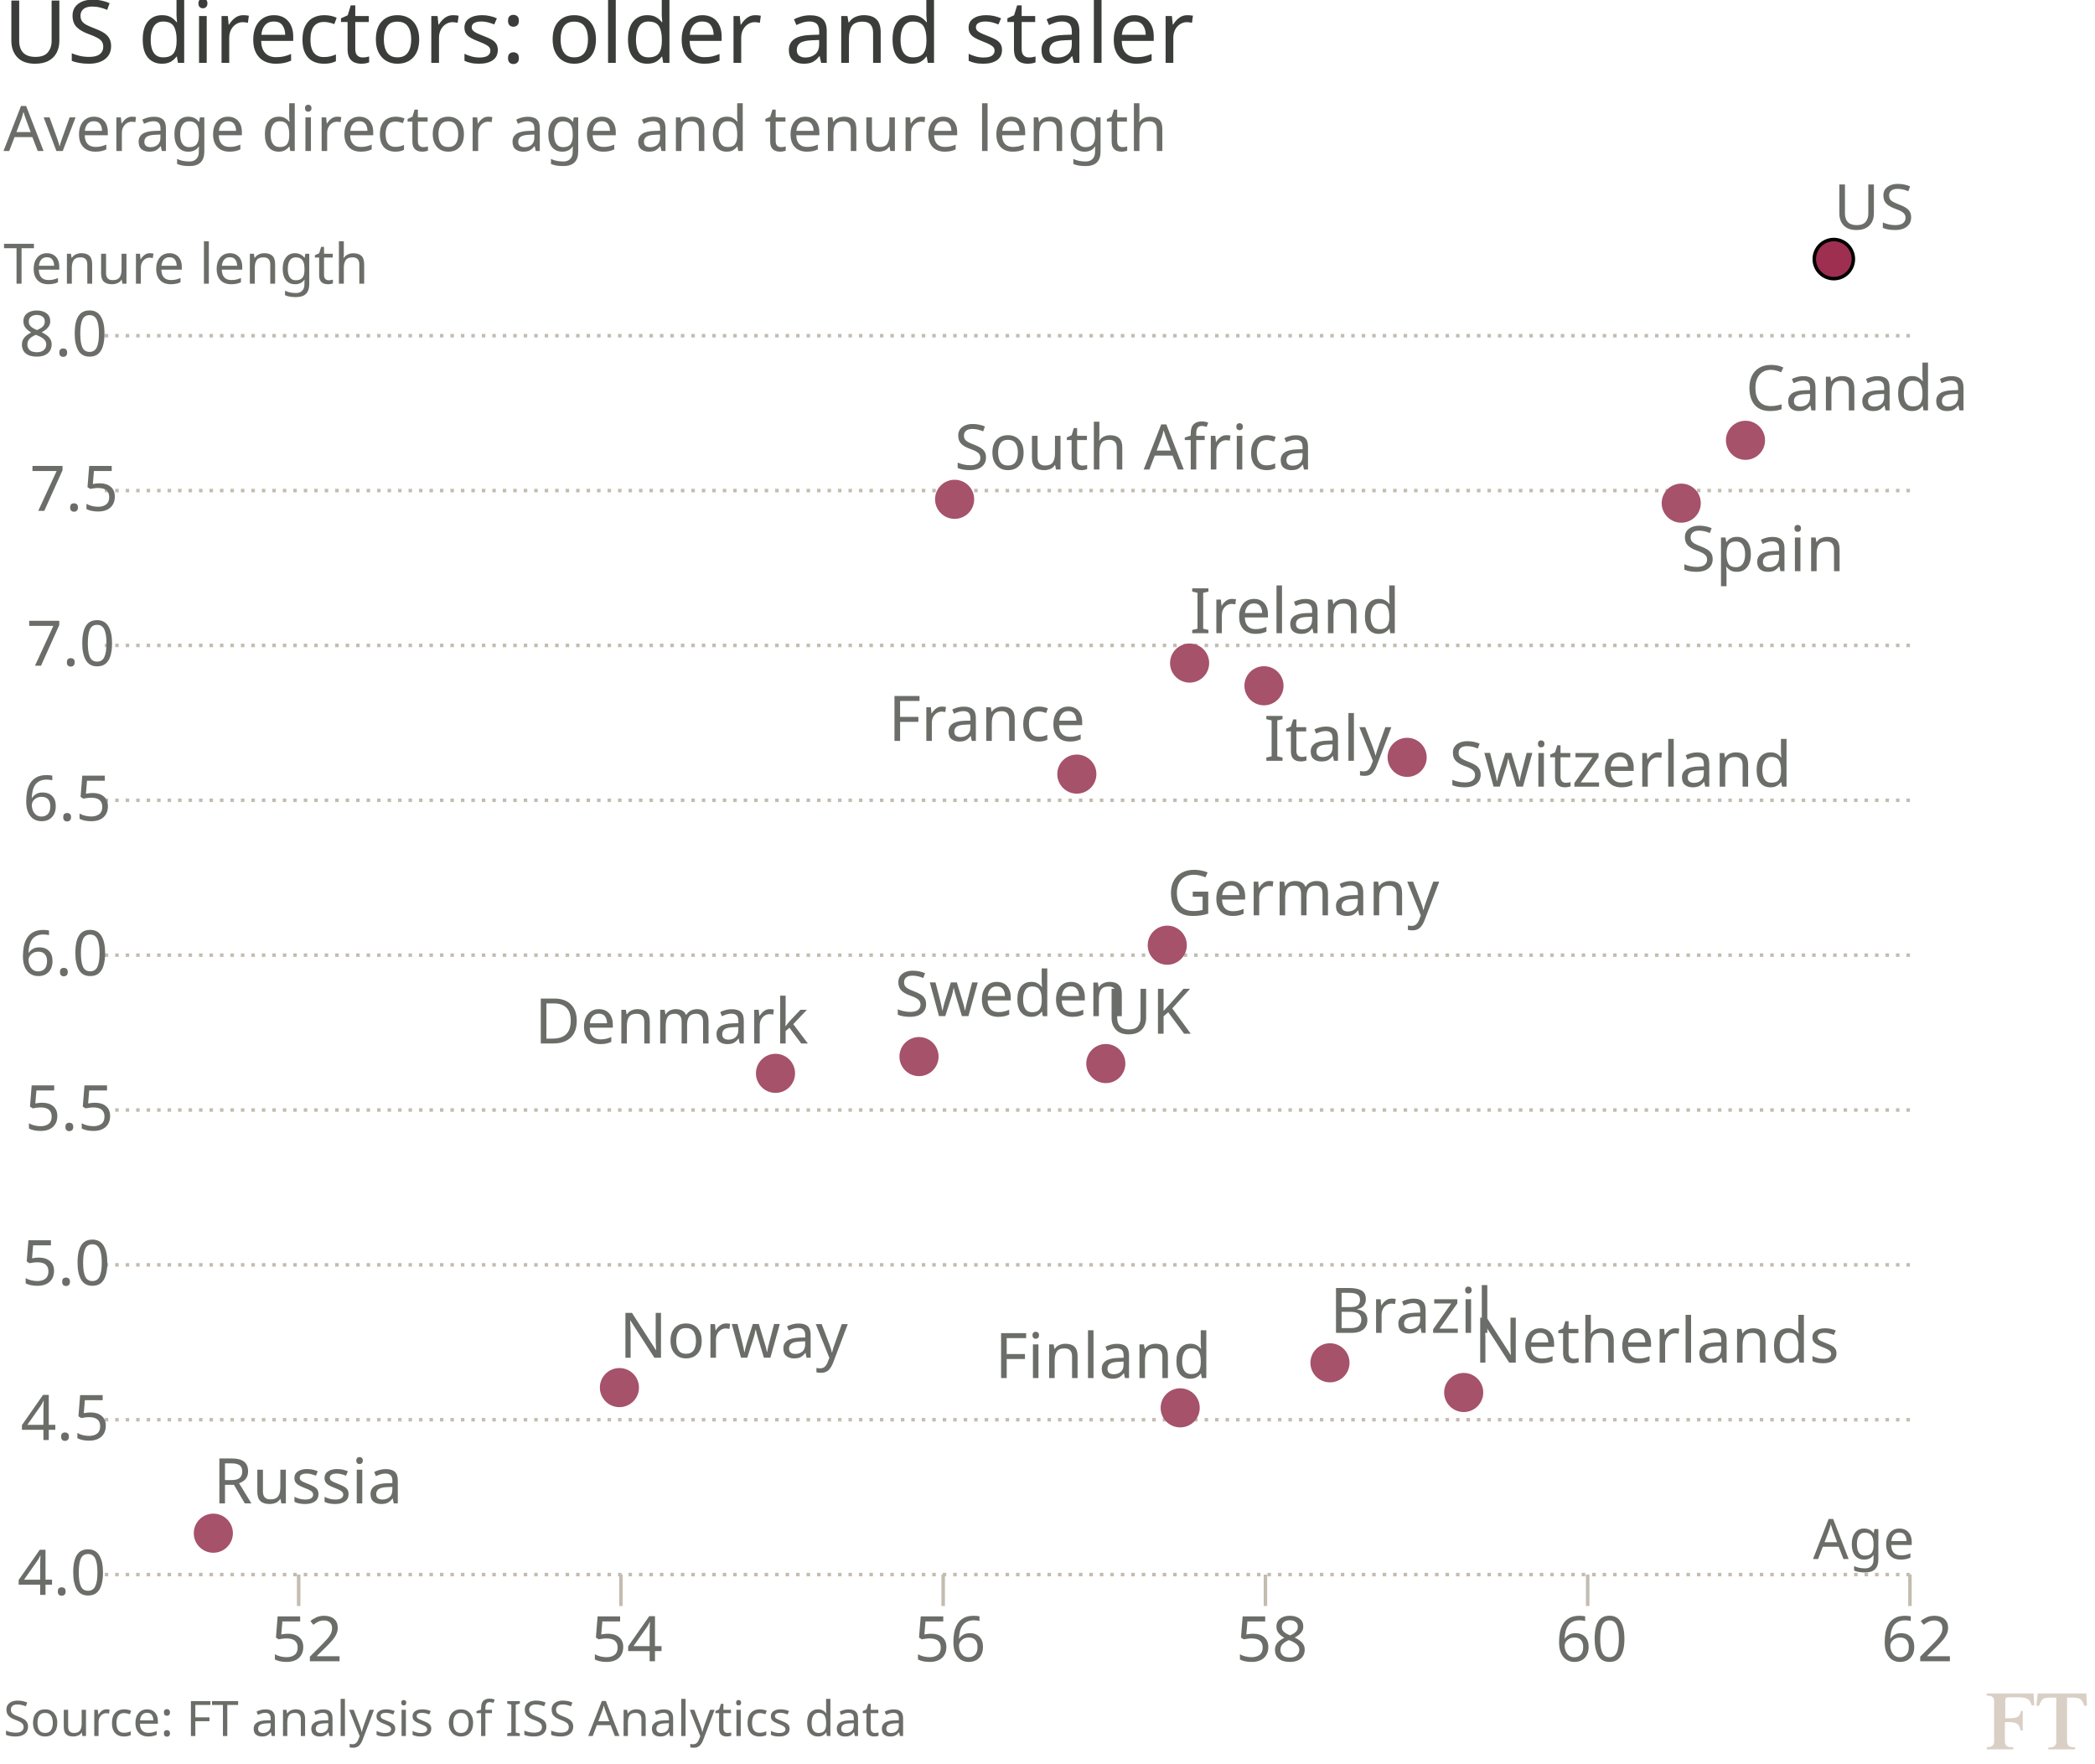
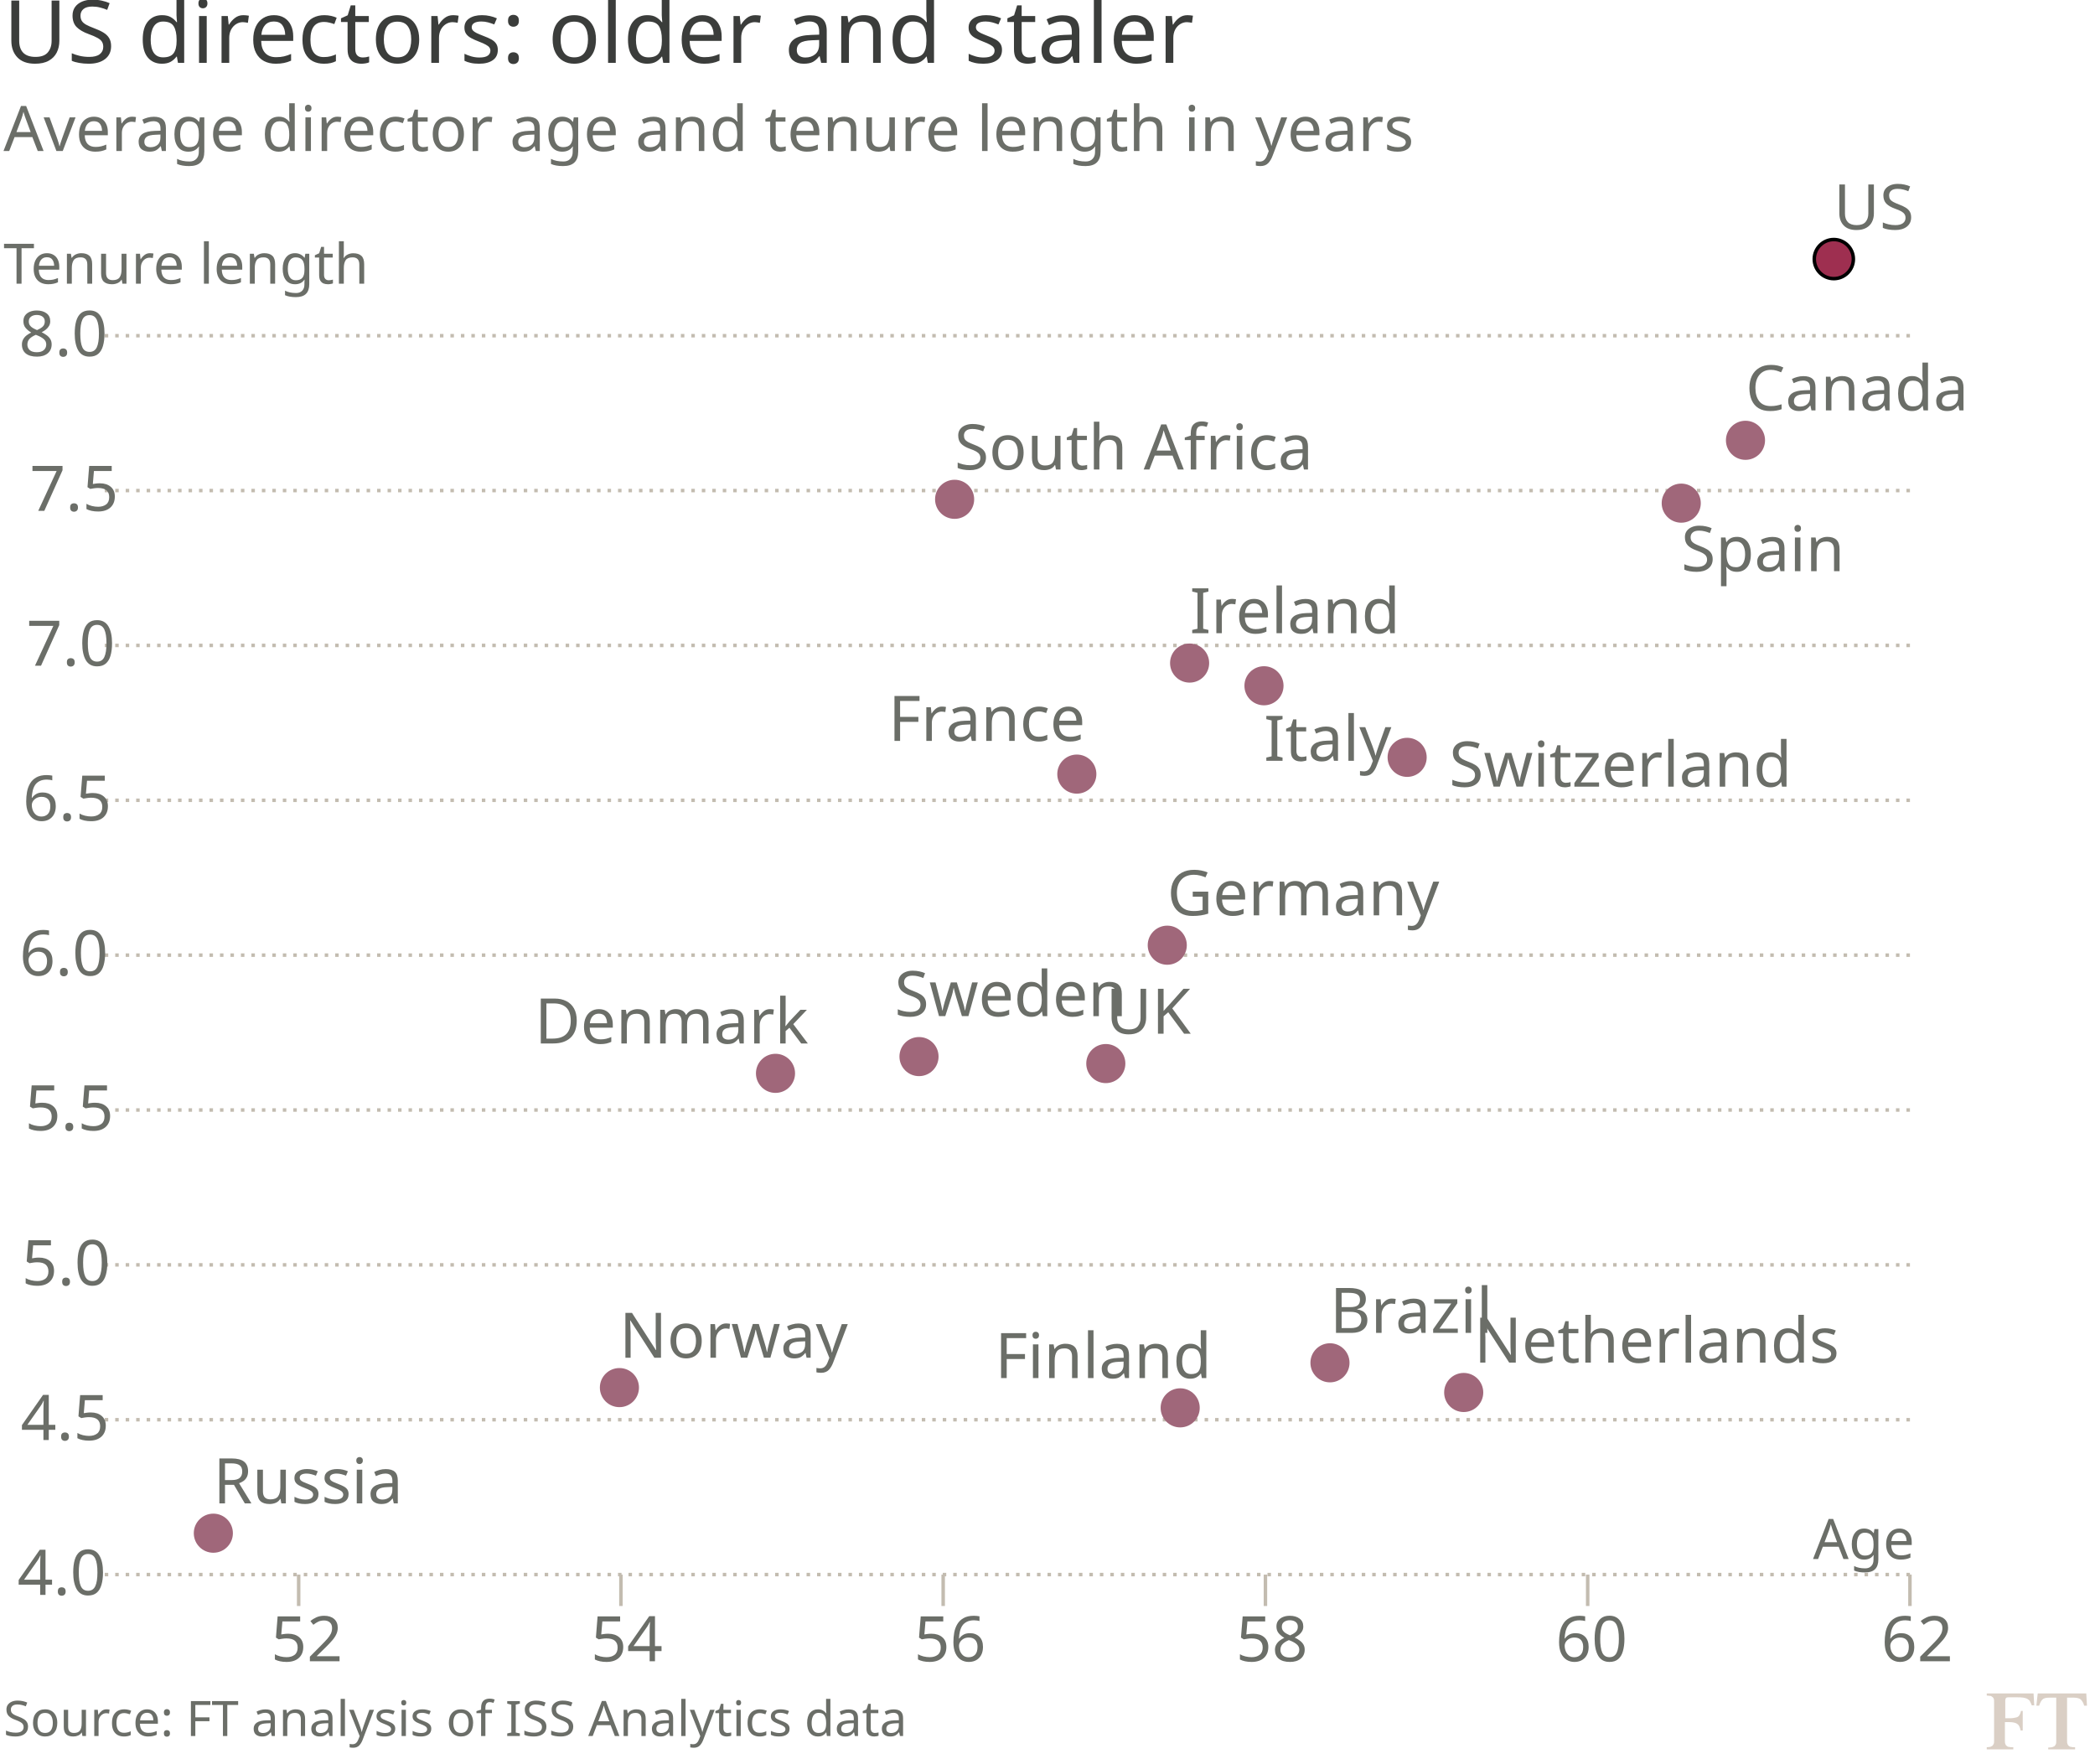
<svg xmlns="http://www.w3.org/2000/svg" version="1.1" id="webchart" x="0px" y="0px" viewBox="0 0 600 505" style="enable-background:new 0 0 600 505;" xml:space="preserve">
  <style type="text/css">
	.st0{fill:none;}
	.st1{fill:#3B3D3B;}
	.st2{font-family:'Metric-Regular';}
	.st3{font-size:25px;}
	.st4{fill:#6B6E68;}
	.st5{font-size:18px;}
	.st6{font-size:14px;}
	.st7{fill:#DACFC5;}
	.st8{fill:none;stroke:#C3BCB0;stroke-dasharray:1,2;}
	.st9{fill:none;stroke:#C3BCB0;}
	.st10{font-size:16px;}
	.st11{fill:#9E2F50;stroke:#000000;}
- 	.st12{fill:#A5526A;}
+ 	.st12{fill:#A0677A;}
	.st13{font-family:'Metric-Medium';}
</style>
  <rect x="-9" y="-8" class="st0" width="600" height="500" />
  <g id="webheader">
    <text transform="matrix(1 0 0 1 1 18)" class="st1 st2 st3">US directors: older and staler</text>
-     <text transform="matrix(1 0 0 1 1 43.25)" class="st4 st2 st5">Average director age and tenure length</text>
+     <text transform="matrix(1 0 0 1 1 43.25)" class="st4 st2 st5">Average director age and tenure length in years</text>
  </g>
  <text transform="matrix(1 0 0 1 1 497.1812)" class="st4 st2 st6">Source: FT analysis of ISS Analytics data</text>
  <g transform="translate(571,484)">
-     <path class="st7" d="M-2,17h7.6v-0.6c-0.5,0-0.9,0-1.2-0.1c-0.3,0-0.5-0.1-0.7-0.3c-0.2-0.1-0.3-0.3-0.4-0.6   c-0.1-0.2-0.1-0.6-0.1-1V9.2h1.2c1.1,0,1.9,0.2,2.3,0.5c0.5,0.3,0.8,0.9,1,1.9h0.6V6H7.8C7.7,6.6,7.5,7,7.3,7.3s-0.5,0.5-1,0.6   C5.9,8,5.3,8.1,4.5,8.1H3.3V3c0-0.3,0.1-0.5,0.2-0.7c0.1-0.1,0.3-0.2,0.7-0.2h2.4c0.8,0,1.4,0,1.9,0.1C9,2.3,9.4,2.4,9.7,2.6   C10,2.8,10.3,3,10.4,3.3c0.2,0.3,0.3,0.7,0.5,1.1h0.7L11.4,1H-2v0.6c0.4,0,0.8,0.1,1,0.1S-0.6,1.8-0.4,2C-0.2,2.1-0.1,2.3,0,2.5   c0.1,0.2,0.1,0.6,0.1,1v10.9c0,0.4,0,0.8-0.1,1s-0.2,0.4-0.4,0.6c-0.2,0.1-0.4,0.2-0.6,0.3c-0.2,0-0.6,0.1-1,0.1C-2,16.4-2,17-2,17   z M12.2,4.5H13c0.3-0.9,0.6-1.5,1-1.8c0.4-0.4,1.1-0.5,1.9-0.5h2v12.3c0,0.4,0,0.8-0.1,1s-0.2,0.4-0.4,0.6   c-0.2,0.1-0.4,0.2-0.7,0.3c-0.3,0-0.6,0.1-1.1,0.1V17h7.7v-0.6c-0.5,0-0.9,0-1.1-0.1c-0.3,0-0.5-0.1-0.7-0.3   c-0.2-0.1-0.3-0.3-0.4-0.6c-0.1-0.2-0.1-0.6-0.1-1V2.2h2c0.8,0,1.5,0.2,1.9,0.5c0.4,0.4,0.8,1,1,1.8h0.8L26.5,1H12.6L12.2,4.5z" />
+     <path class="st7" d="M-2,17h7.6v-0.6c-0.5,0-0.9,0-1.2-0.1c-0.3,0-0.5-0.1-0.7-0.3c-0.2-0.1-0.3-0.3-0.4-0.6   c-0.1-0.2-0.1-0.6-0.1-1V9.2h1.2c1.1,0,1.9,0.2,2.3,0.5c0.5,0.3,0.8,0.9,1,1.9h0.6V6H7.8C7.7,6.6,7.5,7,7.3,7.3s-0.5,0.5-1,0.6   C5.9,8,5.3,8.1,4.5,8.1H3.3V3c0-0.3,0.1-0.5,0.2-0.7c0.1-0.1,0.3-0.2,0.7-0.2h2.4c0.8,0,1.4,0,1.9,0.1C9,2.3,9.4,2.4,9.7,2.6   C10,2.8,10.3,3,10.4,3.3c0.2,0.3,0.3,0.7,0.5,1.1h0.7L11.4,1H-2v0.6c0.4,0,0.8,0.1,1,0.1S-0.6,1.8-0.4,2C-0.2,2.1-0.1,2.3,0,2.5   s0.1,0.6,0.1,1v10.9c0,0.4,0,0.8-0.1,1s-0.2,0.4-0.4,0.6c-0.2,0.1-0.4,0.2-0.6,0.3c-0.2,0-0.6,0.1-1,0.1V17z M12.2,4.5H13   c0.3-0.9,0.6-1.5,1-1.8c0.4-0.4,1.1-0.5,1.9-0.5h2v12.3c0,0.4,0,0.8-0.1,1s-0.2,0.4-0.4,0.6c-0.2,0.1-0.4,0.2-0.7,0.3   c-0.3,0-0.6,0.1-1.1,0.1V17h7.7v-0.6c-0.5,0-0.9,0-1.1-0.1c-0.3,0-0.5-0.1-0.7-0.3c-0.2-0.1-0.3-0.3-0.4-0.6   c-0.1-0.2-0.1-0.6-0.1-1V2.2h2c0.8,0,1.5,0.2,1.9,0.5c0.4,0.4,0.8,1,1,1.8h0.8L26.5,1H12.6L12.2,4.5z" />
  </g>
  <rect id="webChart" x="-3" y="54.2" class="st0" width="550" height="416.8" />
  <g transform="translate(550,20)">
    <g transform="translate(0,376.75)">
      <line class="st8" x1="-3" y1="54.2" x2="-520.6" y2="54.2" />
      <text transform="matrix(1 0 0 1 -545.0292 60.01)" class="st4 st2 st5">4.0</text>
    </g>
    <g transform="translate(0,332.3992)">
      <line class="st8" x1="-3" y1="54.2" x2="-520.6" y2="54.2" />
      <text transform="matrix(1 0 0 1 -544.0928 60.01)" class="st4 st2 st5">4.5</text>
    </g>
    <g transform="translate(0,288.0483)">
      <line class="st8" x1="-3" y1="54.2" x2="-520.6" y2="54.2" />
      <text transform="matrix(1 0 0 1 -543.7874 60.01)" class="st4 st2 st5">5.0</text>
    </g>
    <g transform="translate(0,243.6975)">
      <line class="st8" x1="-3" y1="54.2" x2="-520.6" y2="54.2" />
      <text transform="matrix(1 0 0 1 -542.8511 60.01)" class="st4 st2 st5">5.5</text>
    </g>
    <g transform="translate(0,199.3467)">
      <line class="st8" x1="-3" y1="54.2" x2="-520.6" y2="54.2" />
      <text transform="matrix(1 0 0 1 -544.4172 60.01)" class="st4 st2 st5">6.0</text>
    </g>
    <g transform="translate(0,154.9959)">
      <line class="st8" x1="-3" y1="54.2" x2="-520.6" y2="54.2" />
      <text transform="matrix(1 0 0 1 -543.4809 60.01)" class="st4 st2 st5">6.5</text>
    </g>
    <g transform="translate(0,110.645)">
      <line class="st8" x1="-3" y1="54.2" x2="-520.6" y2="54.2" />
      <text transform="matrix(1 0 0 1 -542.4372 60.01)" class="st4 st2 st5">7.0</text>
    </g>
    <g transform="translate(0,66.2942)">
      <line class="st8" x1="-3" y1="54.2" x2="-520.6" y2="54.2" />
      <text transform="matrix(1 0 0 1 -541.5009 60.01)" class="st4 st2 st5">7.5</text>
    </g>
    <g transform="translate(0,21.94337)">
      <line class="st8" x1="-3" y1="54.2" x2="-520.6" y2="54.2" />
      <text transform="matrix(1 0 0 1 -544.5974 60.01)" class="st4 st2 st5">8.0</text>
    </g>
    <path class="st0" d="M-520.6,54.2H-3V431h-517.6" />
  </g>
  <g transform="translate(42.39062,396.75)">
    <g transform="translate(46.14631,0)">
      <line class="st9" x1="-3" y1="54.2" x2="-3" y2="63.2" />
      <text transform="matrix(1 0 0 1 -10.947 79.03)" class="st4 st2 st5">52</text>
    </g>
    <g transform="translate(138.4389,0)">
      <line class="st9" x1="-3" y1="54.2" x2="-3" y2="63.2" />
      <text transform="matrix(1 0 0 1 -11.604 79.03)" class="st4 st2 st5">54</text>
    </g>
    <g transform="translate(230.7315,0)">
      <line class="st9" x1="-3" y1="54.2" x2="-3" y2="63.2" />
      <text transform="matrix(1 0 0 1 -11.352 79.03)" class="st4 st2 st5">56</text>
    </g>
    <g transform="translate(323.0241,0)">
      <line class="st9" x1="-3" y1="54.2" x2="-3" y2="63.2" />
      <text transform="matrix(1 0 0 1 -11.4419 79.03)" class="st4 st2 st5">58</text>
    </g>
    <g transform="translate(415.3168,0)">
      <line class="st9" x1="-3" y1="54.2" x2="-3" y2="63.2" />
      <text transform="matrix(1 0 0 1 -12.1799 79.03)" class="st4 st2 st5">60</text>
    </g>
    <g transform="translate(507.6094,0)">
      <line class="st9" x1="-3" y1="54.2" x2="-3" y2="63.2" />
      <text transform="matrix(1 0 0 1 -11.217 79.03)" class="st4 st2 st5">62</text>
    </g>
    <path class="st0" d="M-3,63.2v-9h507.6v9" />
  </g>
  <text transform="matrix(1 0 0 1 519.2441 446.5)" class="st4 st2 st10">Age</text>
  <text transform="matrix(1 0 0 1 1 81.25)" class="st4 st2 st10">Tenure length</text>
  <circle id="US" class="st11" cx="525.2" cy="74.2" r="5.6" />
  <circle id="Canada" class="st12" cx="499.9" cy="126.1" r="5.6" />
  <circle id="Spain" class="st12" cx="481.5" cy="144.1" r="5.6" />
  <circle id="Netherlands" class="st12" cx="419.2" cy="398.8" r="5.6" />
  <circle id="Switzerland" class="st12" cx="403" cy="216.9" r="5.6" />
  <circle id="Brazil" class="st12" cx="380.9" cy="390.3" r="5.6" />
  <circle id="Italy" class="st12" cx="362" cy="196.4" r="5.6" />
  <circle id="Ireland" class="st12" cx="340.7" cy="189.9" r="5.6" />
  <circle id="Finland" class="st12" cx="338" cy="403.2" r="5.6" />
  <circle id="Germany" class="st12" cx="334.3" cy="270.7" r="5.6" />
  <circle id="UK" class="st12" cx="316.7" cy="304.6" r="5.6" />
  <circle id="France" class="st12" cx="308.4" cy="221.7" r="5.6" />
  <circle id="South_Africa" class="st12" cx="273.4" cy="143" r="5.6" />
  <circle id="Sweden" class="st12" cx="263.2" cy="302.6" r="5.6" />
  <circle id="Denmark" class="st12" cx="222.1" cy="307.4" r="5.6" />
  <circle id="Norway" class="st12" cx="177.4" cy="397.4" r="5.6" />
  <circle id="Russia" class="st12" cx="61.1" cy="439.1" r="5.6" />
  <text id="webUS" transform="matrix(1 0 0 1 525.1581 65.6934)" class="st4 st13 st5">US</text>
  <text id="webCanada" transform="matrix(1 0 0 1 499.9308 117.5349)" class="st4 st2 st5">Canada</text>
  <text id="webSpain" transform="matrix(1 0 0 1 481.4723 163.5835)" class="st4 st2 st5">Spain</text>
  <text id="webNetherlands" transform="matrix(1 0 0 1 422.1747 390.24)" class="st4 st2 st5">Netherlands</text>
  <text id="webSwitzerland" transform="matrix(1 0 0 1 415.0236 225.2985)" class="st4 st2 st5">Switzerland</text>
  <text id="webBrazil" transform="matrix(1 0 0 1 380.8733 381.7314)" class="st4 st2 st5">Brazil</text>
  <text id="webItaly" transform="matrix(1 0 0 1 361.9533 217.8925)" class="st4 st2 st5">Italy</text>
  <text id="webIreland" transform="matrix(1 0 0 1 340.726 181.3477)" class="st4 st2 st5">Ireland</text>
  <text id="webFinland" transform="matrix(1 0 0 1 284.9573 394.6694)" class="st4 st2 st5">Finland</text>
  <text id="webGermany" transform="matrix(1 0 0 1 334.2655 262.1406)" class="st4 st2 st5">Germany</text>
  <text id="webUK" transform="matrix(1 0 0 1 316.7299 296.0488)" class="st4 st2 st5">UK</text>
  <text id="webFrance" transform="matrix(1 0 0 1 254.4236 212.188)" class="st4 st2 st5">France</text>
  <text id="webSouthAfrica" transform="matrix(1 0 0 1 273.3524 134.459)" class="st4 st2 st5">South Africa</text>
  <text id="webSweden" transform="matrix(1 0 0 1 256.2002 291.0312)" class="st4 st2 st5">Sweden</text>
  <text id="webDenmark" transform="matrix(1 0 0 1 153.13 298.8403)" class="st4 st2 st5">Denmark</text>
  <text id="webNorway" transform="matrix(1 0 0 1 177.3681 388.8537)" class="st4 st2 st5">Norway</text>
  <text id="webRussia" transform="matrix(1 0 0 1 61.0794 430.5539)" class="st4 st2 st5">Russia</text>
</svg>
